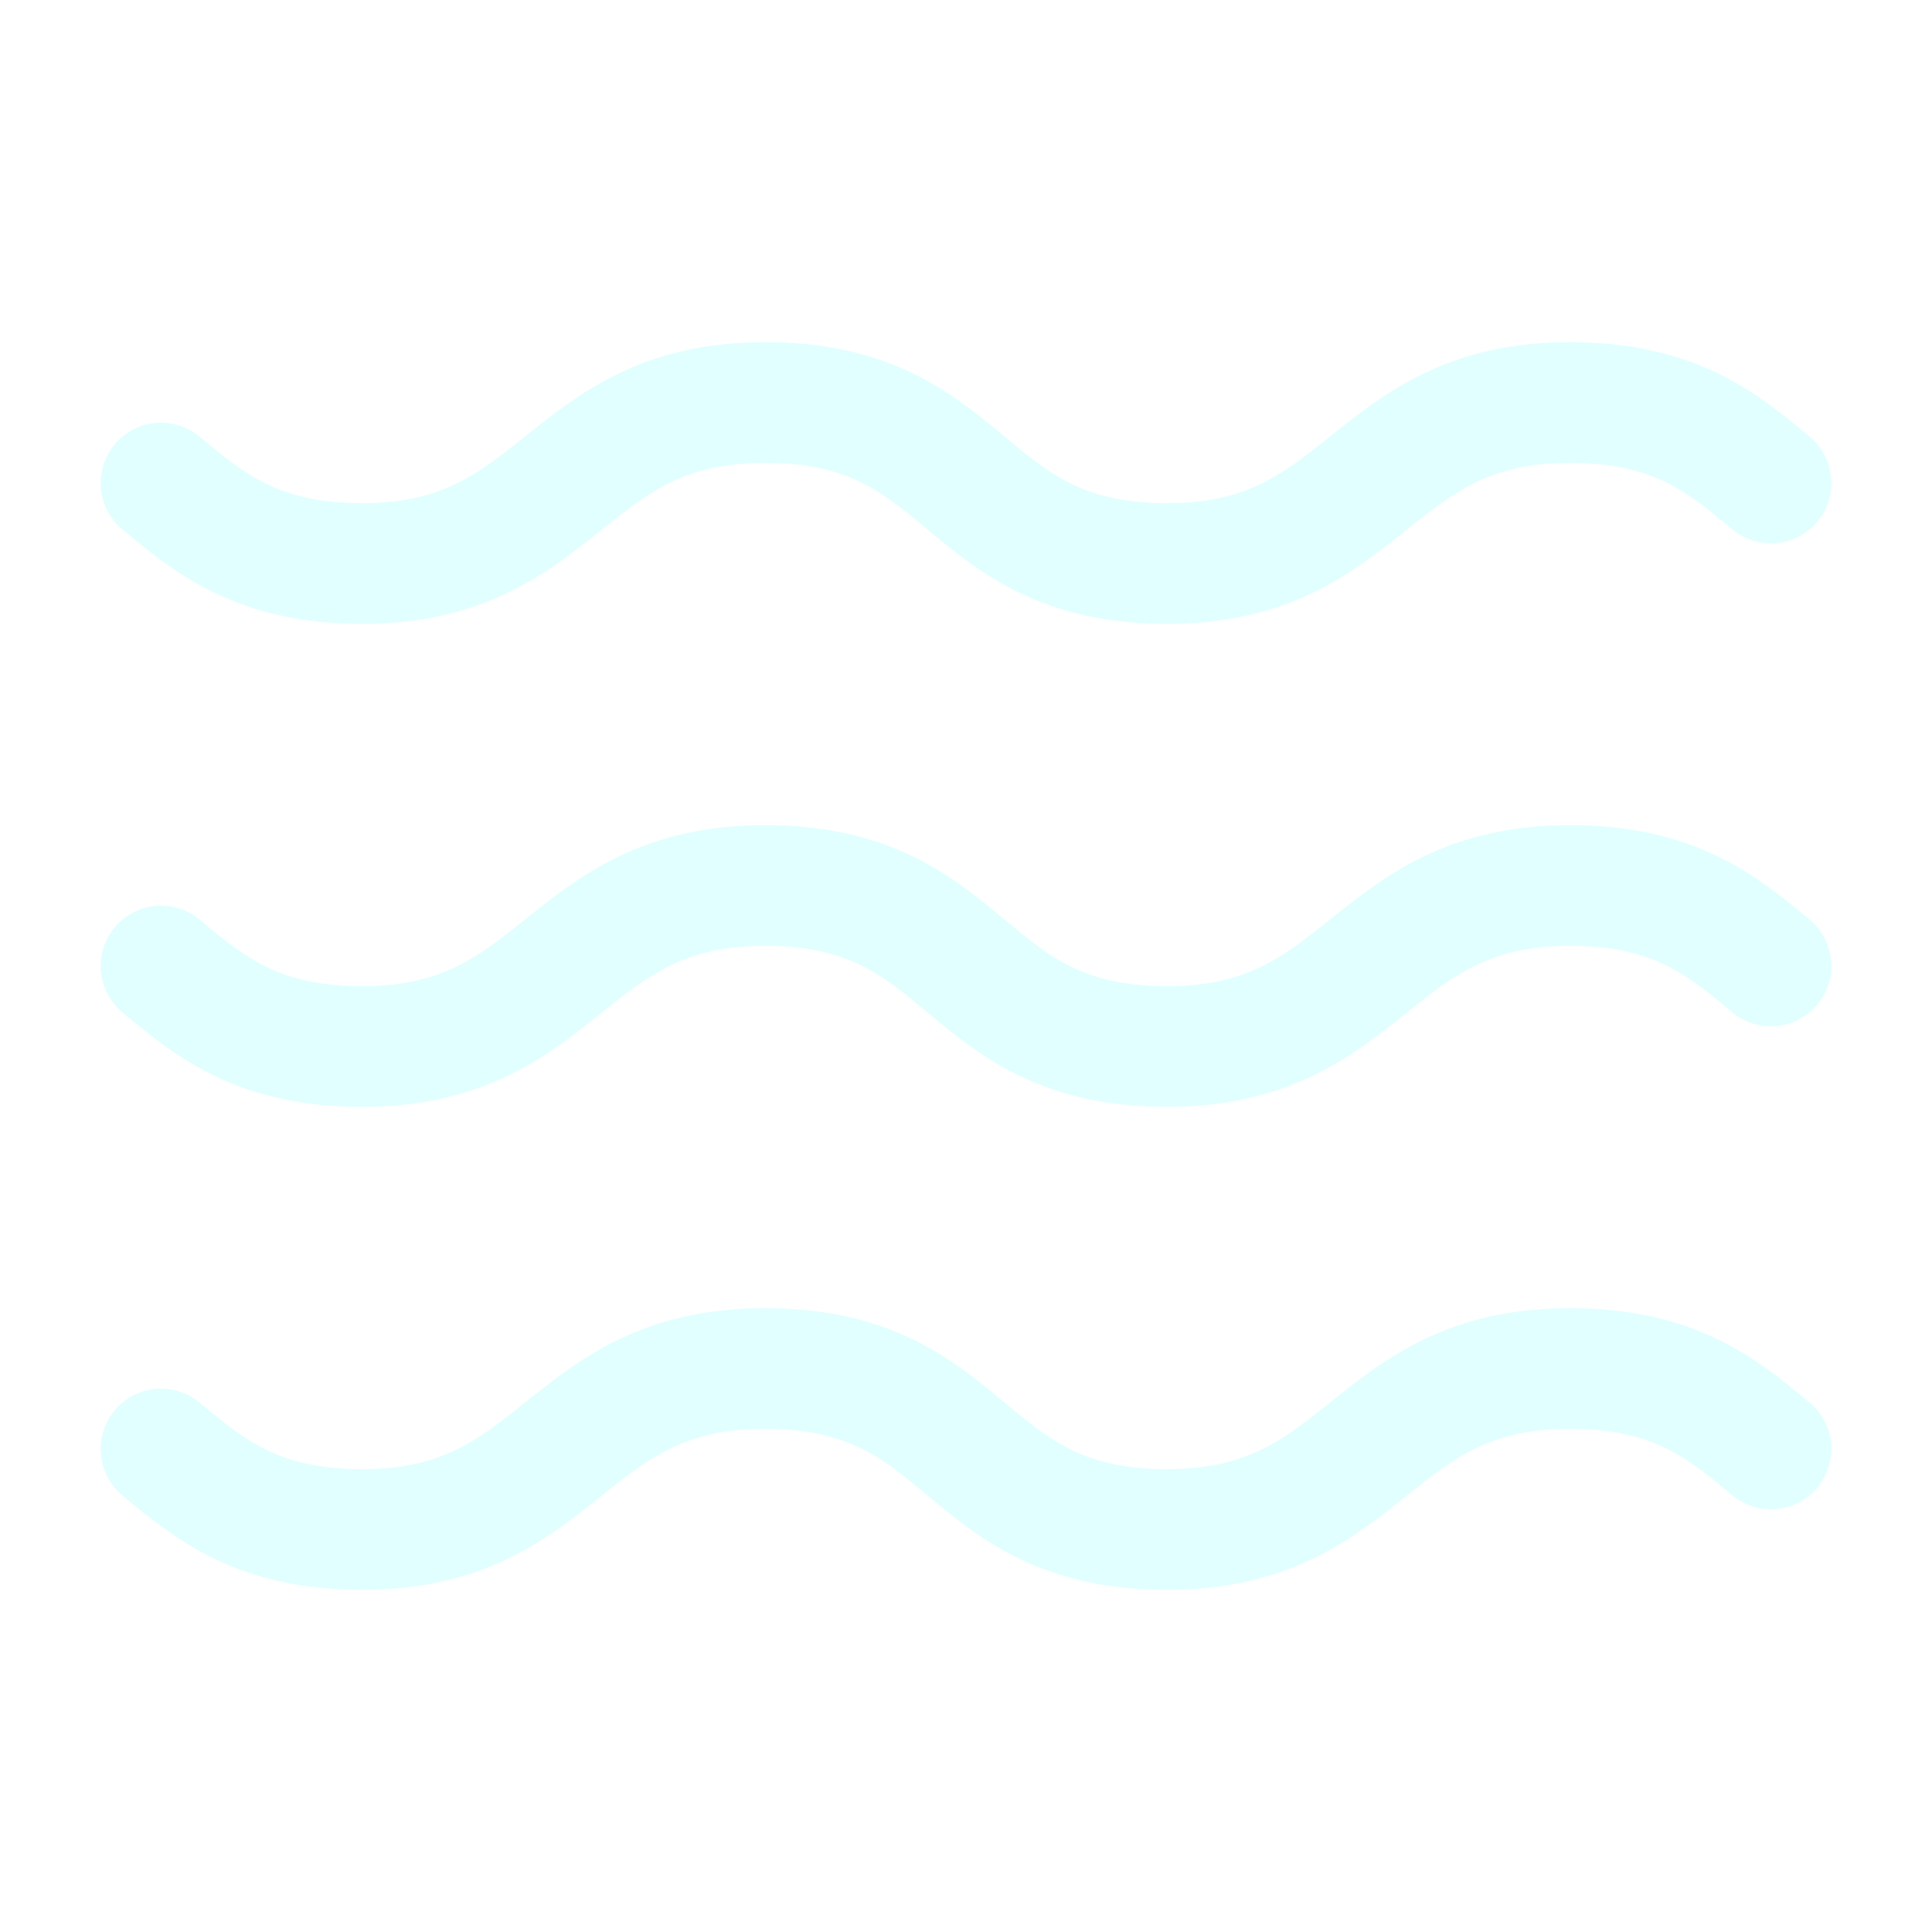
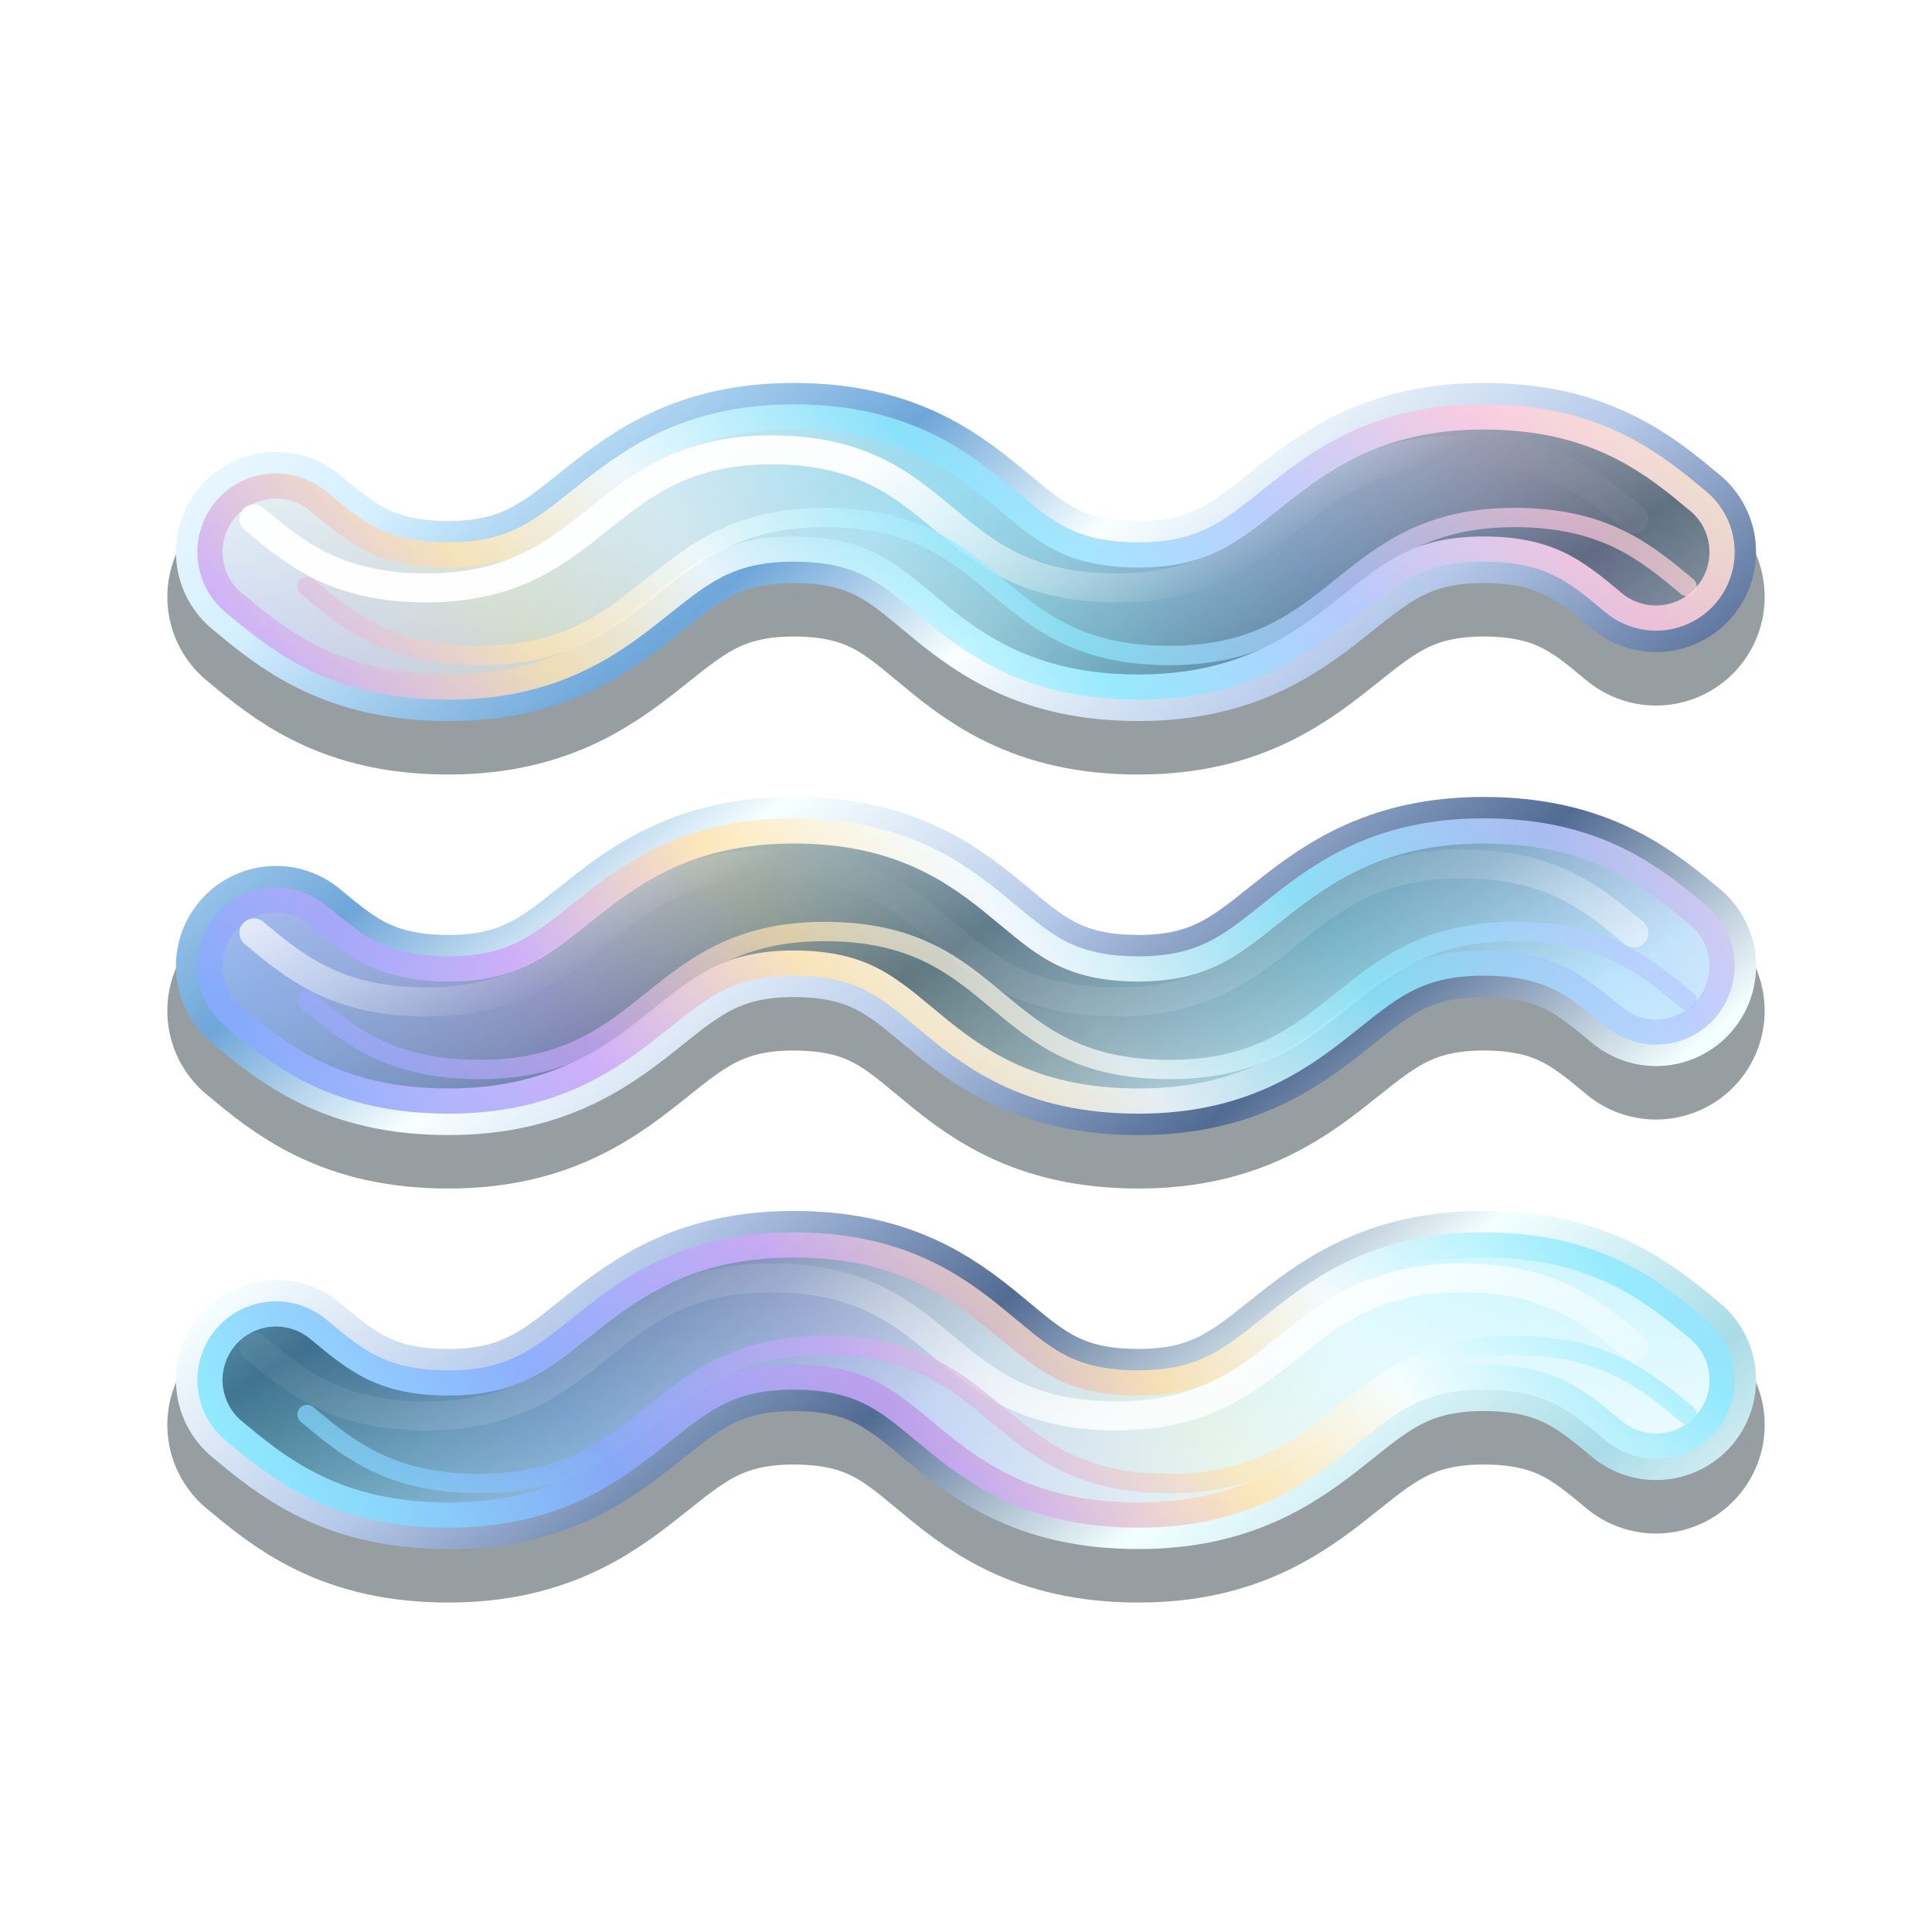
- <svg xmlns="http://www.w3.org/2000/svg" class="lucide lucide-waves" width="24" height="24" viewBox="0 0 24 24" fill="none" stroke="#e2ffff" stroke-width="1.5" stroke-linecap="round" stroke-linejoin="round">
-   <path d="M2 6c.6.5 1.2 1 2.5 1C7 7 7 5 9.5 5c2.6 0 2.4 2 5 2 2.5 0 2.5-2 5-2 1.3 0 1.9.5 2.5 1" />
-   <path d="M2 12c.6.5 1.2 1 2.5 1 2.5 0 2.5-2 5-2 2.6 0 2.4 2 5 2 2.5 0 2.5-2 5-2 1.3 0 1.9.5 2.5 1" />
-   <path d="M2 18c.6.5 1.2 1 2.5 1 2.5 0 2.5-2 5-2 2.6 0 2.4 2 5 2 2.5 0 2.5-2 5-2 1.3 0 1.9.5 2.5 1" />
+ <svg xmlns="http://www.w3.org/2000/svg" xmlns:xlink="http://www.w3.org/1999/xlink" width="128" height="128" viewBox="-2 -2 28 28" fill="none" stroke-linecap="round" stroke-linejoin="round" data-material="liquid-prism">
+   <defs>
+     <g id="prism-shape">
+       <path d="M2 6c.6.5 1.2 1 2.5 1C7 7 7 5 9.5 5c2.6 0 2.4 2 5 2 2.5 0 2.5-2 5-2 1.3 0 1.9.5 2.5 1" />
+       <path d="M2 12c.6.5 1.2 1 2.5 1 2.5 0 2.5-2 5-2 2.6 0 2.4 2 5 2 2.5 0 2.5-2 5-2 1.3 0 1.9.5 2.5 1" />
+       <path d="M2 18c.6.5 1.2 1 2.5 1 2.5 0 2.5-2 5-2 2.6 0 2.4 2 5 2 2.5 0 2.5-2 5-2 1.3 0 1.9.5 2.5 1" />
+     </g>
+     <linearGradient id="prism-rim" x1="2" y1="1" x2="21" y2="23" gradientUnits="userSpaceOnUse">
+       <stop stop-color="#ffffff" />
+       <stop offset=".15" stop-color="#d3efff" />
+       <stop offset=".29" stop-color="#6ea6d9" />
+       <stop offset=".39" stop-color="#f8ffff" />
+       <stop offset=".52" stop-color="#b4c8e9" />
+       <stop offset=".65" stop-color="#526b93" />
+       <stop offset=".78" stop-color="#f3ffff" />
+       <stop offset=".9" stop-color="#a8dce7" />
+       <stop offset="1" stop-color="#ffffff" />
+     </linearGradient>
+     <linearGradient id="prism-spectrum" x1="2" y1="20" x2="22" y2="3" gradientUnits="userSpaceOnUse">
+       <stop stop-color="#83edff" />
+       <stop offset=".16" stop-color="#88aaff" />
+       <stop offset=".3" stop-color="#cca7f8" />
+       <stop offset=".42" stop-color="#ffe4b0" />
+       <stop offset=".52" stop-color="#f9ffff" />
+       <stop offset=".65" stop-color="#8eeaff" />
+       <stop offset=".78" stop-color="#b7c8ff" />
+       <stop offset=".9" stop-color="#ffc9de" />
+       <stop offset="1" stop-color="#fff2cb" />
+     </linearGradient>
+     <linearGradient id="prism-core" x1="5" y1="2" x2="18" y2="23" gradientUnits="userSpaceOnUse">
+       <stop stop-color="#efffff" stop-opacity=".9" />
+       <stop offset=".25" stop-color="#a8cddc" stop-opacity=".38" />
+       <stop offset=".48" stop-color="#163d55" stop-opacity=".66" />
+       <stop offset=".7" stop-color="#c7f5ff" stop-opacity=".58" />
+       <stop offset="1" stop-color="#ffffff" stop-opacity=".92" />
+     </linearGradient>
+     <linearGradient id="prism-glint" x1="4" y1="2" x2="16" y2="22" gradientUnits="userSpaceOnUse">
+       <stop stop-color="#ffffff" />
+       <stop offset=".27" stop-color="#ffffff" stop-opacity=".95" />
+       <stop offset=".45" stop-color="#ffffff" stop-opacity="0" />
+       <stop offset=".68" stop-color="#ffffff" stop-opacity=".12" />
+       <stop offset=".86" stop-color="#ffffff" stop-opacity=".85" />
+       <stop offset="1" stop-color="#ffffff" stop-opacity=".3" />
+     </linearGradient>
+   </defs>
+   <use xlink:href="#prism-shape" stroke="#061820" stroke-width="3.15" opacity=".42" transform="translate(0 .65)" />
+   <use xlink:href="#prism-shape" stroke="url(#prism-rim)" stroke-width="2.9" />
+   <use xlink:href="#prism-shape" stroke="url(#prism-spectrum)" stroke-width="2.28" opacity=".86" />
+   <use xlink:href="#prism-shape" stroke="url(#prism-core)" stroke-width="1.55" />
+   <use xlink:href="#prism-shape" stroke="url(#prism-glint)" stroke-width=".42" transform="translate(-.32 -.48)" />
+   <use xlink:href="#prism-shape" stroke="url(#prism-spectrum)" stroke-width=".28" opacity=".7" transform="translate(.45 .5)" />
</svg>
